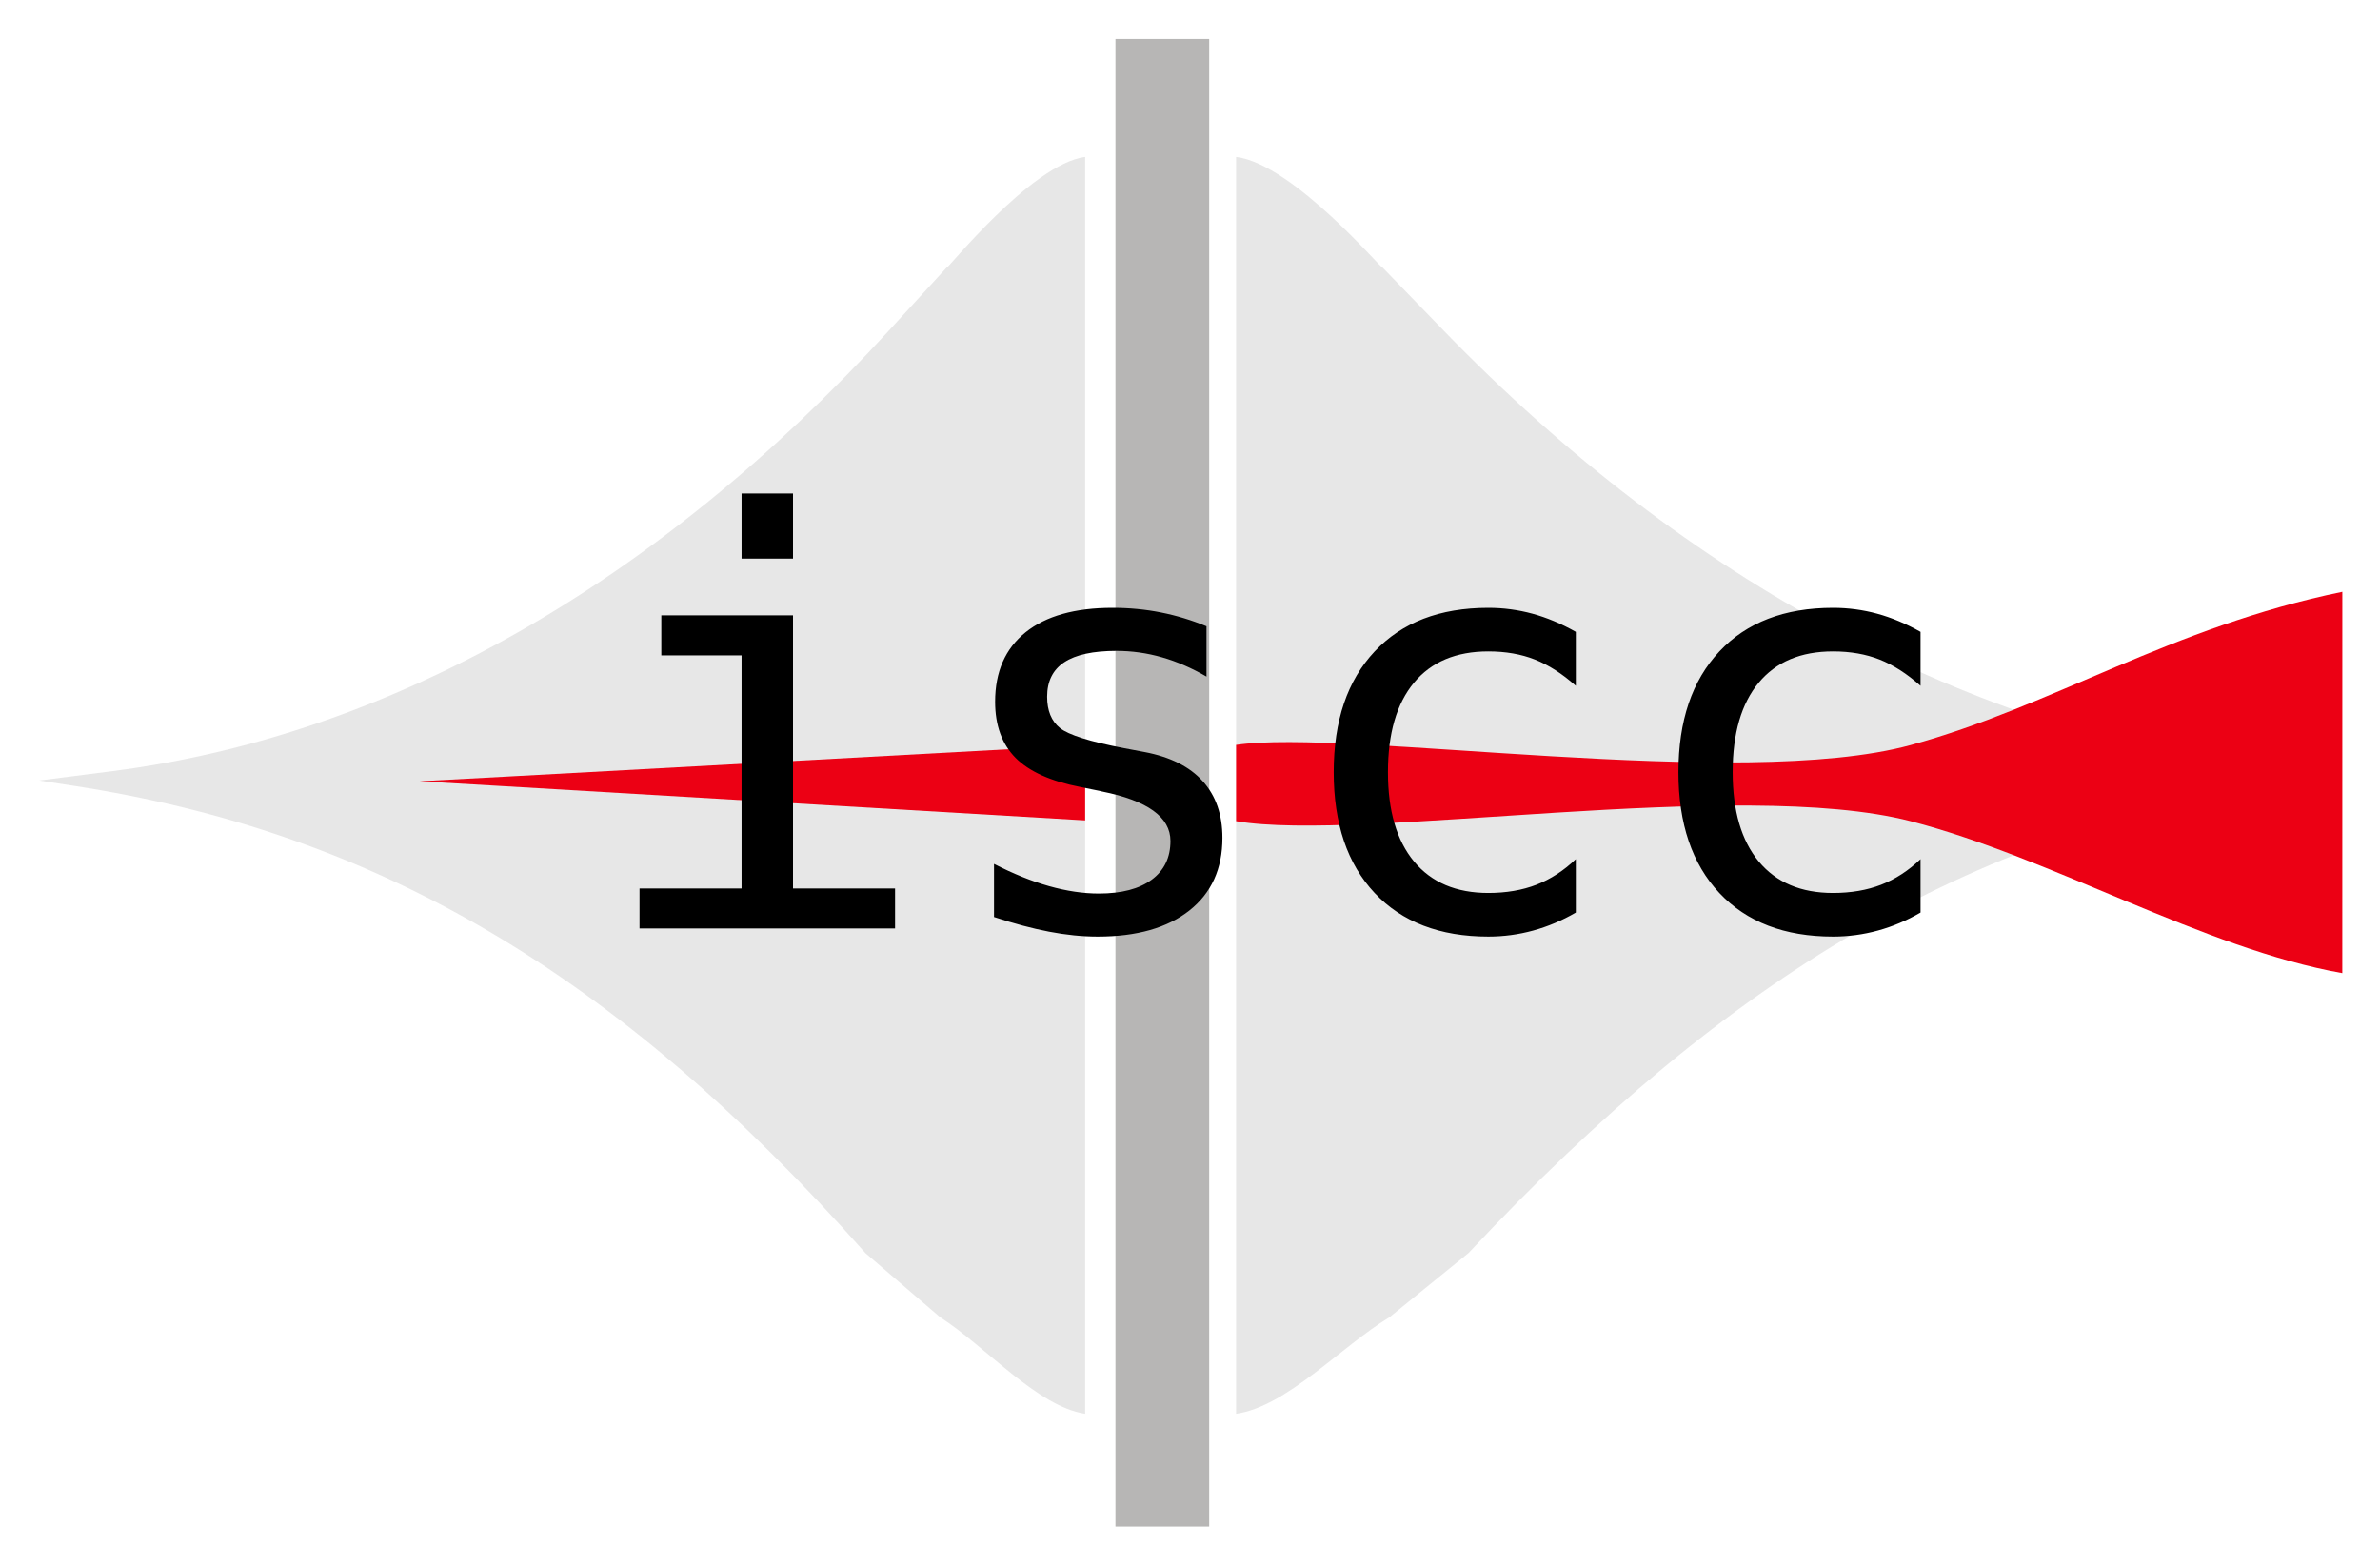
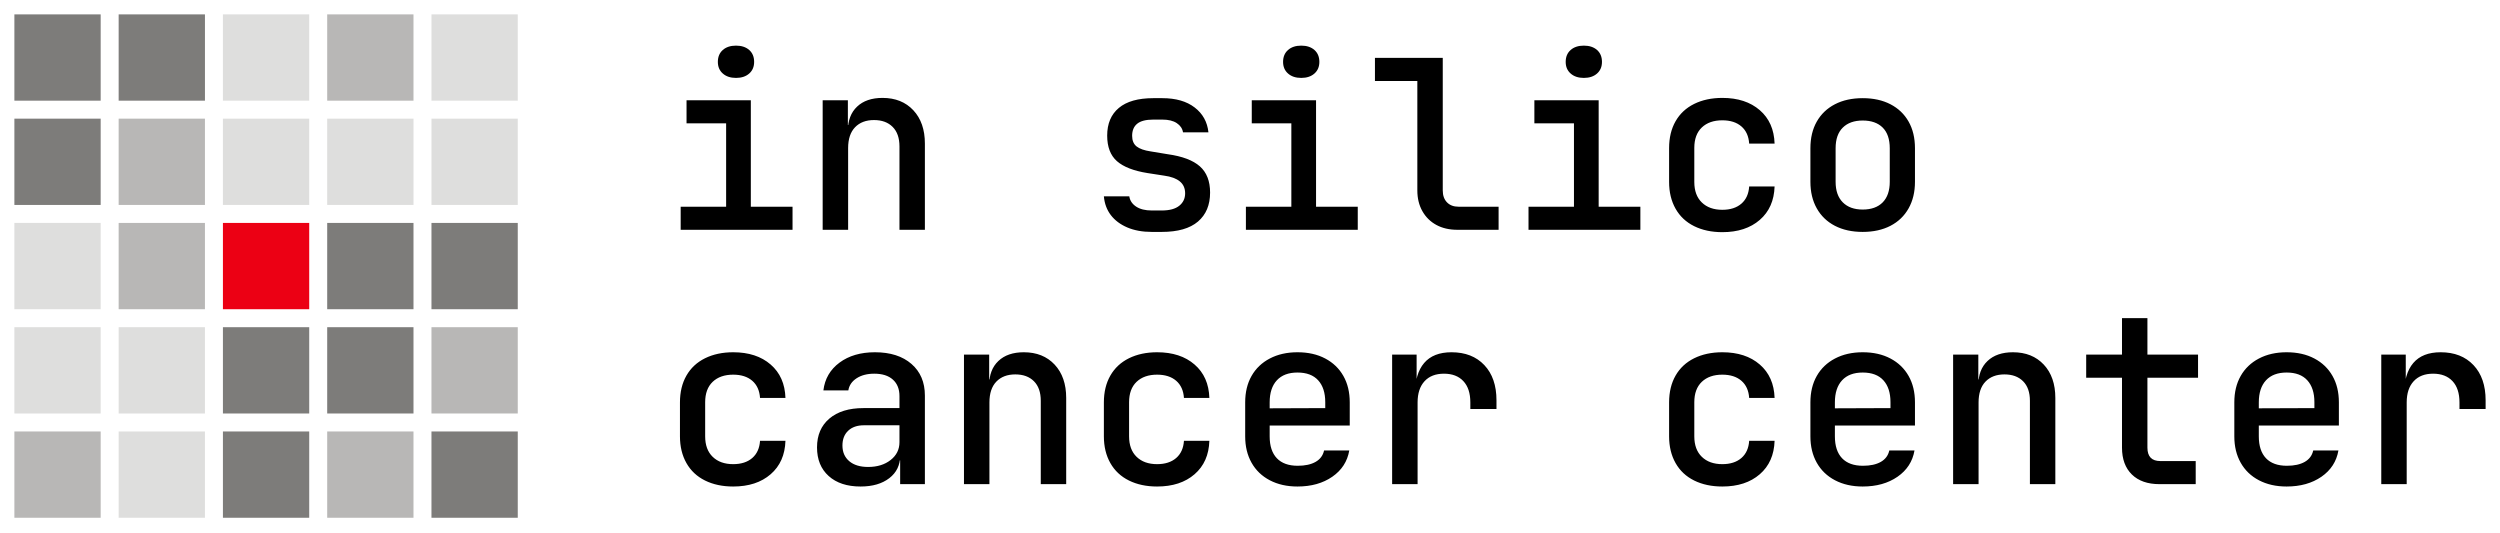
- <svg xmlns="http://www.w3.org/2000/svg" viewBox="351 130 1247 820" version="1.1" style="fill-rule:nonzero;clip-rule:evenodd;stroke-linecap:round;stroke-linejoin:round;">
-   <g id="logo">
-     <path d="M919.562 212.219C890.868 216.103 846.257 272.62 847.102 270.076L816.787 303.161C694.988 436.083 554.988 515.517 409.814 534.071L371.496 538.969L389.561 541.743C546.876 565.898 673.61 639.006 804.427 786.579L843.548 820.175C867.398 835.427 894.516 867.002 919.562 870.781L919.562 212.219Z" fill="#dddddd" fill-opacity="0.7" stroke="none" />
-     <path d="M998.656 212.219C1029 216.103 1076.18 272.62 1075.29 270.076L1107.35 303.161C1236.16 436.083 1384.86 513.61 1537.75 534.071L1578.27 538.969L1537.75 541.743C1383.53 567.922 1258.77 639.006 1120.42 786.579L1079.05 820.175C1053.82 835.427 1025.14 867.002 998.656 870.781L998.656 212.219Z" fill="#dddddd" fill-opacity="0.7" stroke="none" />
-     <path d="M919.562 520.406C572.119 539.371 570.868 539.371 570.868 539.371C570.868 539.371 573.089 539.441 919.562 559.875C919.562 559.875 919.563 520.406 919.562 520.406Z" fill="#ec0014" stroke="none" />
-     <path d="M1578.27 440.094C1488.51 458.511 1426 500.236 1352.06 520.406C1262.97 544.713 1056.15 511.678 998.656 520.312L998.656 560.281C1064.51 571.453 1262.64 537.163 1352.06 560.281C1425.97 579.387 1505.4 627.006 1578.25 639.906C1578.25 639.906 1578.27 440.094 1578.27 440.094Z" fill="#ec0014" stroke="none" />
-     <path d="M935.443 150.414L984.557 150.414L984.557 929.867L935.443 929.867L935.443 150.414Z" fill="#a5a4a2" fill-opacity="0.8" stroke="none" />
-     <text fill="#000000" font-family="'Ubuntu Mono', monospace" font-size="300" text-anchor="start" transform="matrix(1 0 0 1 371.496 367.5)" x="0" y="0">
-       <tspan textLength="600" x="288.504" y="249.001">iscc</tspan>
-     </text>
+ <svg xmlns="http://www.w3.org/2000/svg" viewBox="-4 -4 695.3 148" role="img" aria-label="in silico cancer center">
+   <g id="icon">
+     <rect x="0" y="0" width="24" height="24" fill="#7d7c7a" />
+     <rect x="29" y="0" width="24" height="24" fill="#7d7c7a" />
+     <rect x="58" y="0" width="24" height="24" fill="#7d7c7a" fill-opacity="0.25" />
+     <rect x="87" y="0" width="24" height="24" fill="#7d7c7a" fill-opacity="0.55" />
+     <rect x="116" y="0" width="24" height="24" fill="#7d7c7a" fill-opacity="0.25" />
+     <rect x="0" y="29" width="24" height="24" fill="#7d7c7a" />
+     <rect x="29" y="29" width="24" height="24" fill="#7d7c7a" fill-opacity="0.55" />
+     <rect x="58" y="29" width="24" height="24" fill="#7d7c7a" fill-opacity="0.25" />
+     <rect x="87" y="29" width="24" height="24" fill="#7d7c7a" fill-opacity="0.25" />
+     <rect x="116" y="29" width="24" height="24" fill="#7d7c7a" fill-opacity="0.25" />
+     <rect x="0" y="58" width="24" height="24" fill="#7d7c7a" fill-opacity="0.25" />
+     <rect x="29" y="58" width="24" height="24" fill="#7d7c7a" fill-opacity="0.55" />
+     <rect x="58" y="58" width="24" height="24" fill="#ec0014" />
+     <rect x="87" y="58" width="24" height="24" fill="#7d7c7a" />
+     <rect x="116" y="58" width="24" height="24" fill="#7d7c7a" />
+     <rect x="0" y="87" width="24" height="24" fill="#7d7c7a" fill-opacity="0.25" />
+     <rect x="29" y="87" width="24" height="24" fill="#7d7c7a" fill-opacity="0.25" />
+     <rect x="58" y="87" width="24" height="24" fill="#7d7c7a" />
+     <rect x="87" y="87" width="24" height="24" fill="#7d7c7a" />
+     <rect x="116" y="87" width="24" height="24" fill="#7d7c7a" fill-opacity="0.55" />
+     <rect x="0" y="116" width="24" height="24" fill="#7d7c7a" fill-opacity="0.55" />
+     <rect x="29" y="116" width="24" height="24" fill="#7d7c7a" fill-opacity="0.25" />
+     <rect x="58" y="116" width="24" height="24" fill="#7d7c7a" />
+     <rect x="87" y="116" width="24" height="24" fill="#7d7c7a" fill-opacity="0.55" />
+     <rect x="116" y="116" width="24" height="24" fill="#7d7c7a" />
  </g>
+   <path id="wordmark" fill="#000000" d="M185.31 59.91V53.49H197.95V30.31H186.94V23.89H204.82V53.49H216.42V59.91ZM200.7 17.67Q198.41 17.67 197.03 16.45Q195.65 15.24 195.65 13.21Q195.65 11.12 197.03 9.9Q198.41 8.69 200.7 8.69Q202.99 8.69 204.37 9.9Q205.74 11.12 205.74 13.21Q205.74 15.24 204.37 16.45Q202.99 17.67 200.7 17.67ZM224.8 59.91V23.89H231.81V30.77H233.51L231.81 32.4Q231.81 28.08 234.37 25.66Q236.92 23.23 241.44 23.23Q246.81 23.23 250.02 26.67Q253.23 30.11 253.23 35.94V59.91H246.16V36.73Q246.16 33.19 244.26 31.29Q242.36 29.39 239.08 29.39Q235.74 29.39 233.81 31.39Q231.88 33.39 231.88 37.18V59.91ZM316.31 60.5Q312.44 60.5 309.53 59.26Q306.61 58.01 304.94 55.82Q303.27 53.62 303.01 50.61H310.08Q310.35 52.38 311.98 53.46Q313.62 54.54 316.31 54.54H319.12Q322.33 54.54 323.97 53.23Q325.61 51.92 325.61 49.76Q325.61 47.66 324.13 46.45Q322.66 45.24 319.78 44.85L315.13 44.13Q309.36 43.21 306.64 40.82Q303.93 38.43 303.93 33.71Q303.93 28.73 307.17 26.02Q310.41 23.3 316.76 23.3H319.25Q324.89 23.3 328.26 25.89Q331.63 28.47 332.09 32.8H325.02Q324.76 31.22 323.28 30.24Q321.81 29.26 319.25 29.26H316.76Q313.69 29.26 312.28 30.41Q310.87 31.55 310.87 33.78Q310.87 35.74 312.11 36.73Q313.36 37.71 315.98 38.1L320.76 38.89Q326.85 39.74 329.7 42.26Q332.55 44.78 332.55 49.56Q332.55 54.74 329.18 57.62Q325.8 60.5 319.12 60.5ZM342.51 59.91V53.49H355.15V30.31H344.14V23.89H362.02V53.49H373.62V59.91ZM357.9 17.67Q355.61 17.67 354.23 16.45Q352.85 15.24 352.85 13.21Q352.85 11.12 354.23 9.9Q355.61 8.69 357.9 8.69Q360.19 8.69 361.57 9.9Q362.94 11.12 362.94 13.21Q362.94 15.24 361.57 16.45Q360.19 17.67 357.9 17.67ZM401.32 59.91Q397.98 59.91 395.5 58.57Q393.01 57.23 391.6 54.74Q390.19 52.25 390.19 48.97V18.52H378.4V12.1H397.26V48.97Q397.26 51.07 398.44 52.28Q399.62 53.49 401.65 53.49H412.79V59.91ZM421.11 59.91V53.49H433.75V30.31H422.74V23.89H440.62V53.49H452.22V59.91ZM436.5 17.67Q434.21 17.67 432.83 16.45Q431.45 15.24 431.45 13.21Q431.45 11.12 432.83 9.9Q434.21 8.69 436.5 8.69Q438.79 8.69 440.17 9.9Q441.54 11.12 441.54 13.21Q441.54 15.24 440.17 16.45Q438.79 17.67 436.5 17.67ZM475.01 60.57Q470.56 60.57 467.18 58.9Q463.81 57.23 462.01 54.05Q460.21 50.87 460.21 46.62V37.18Q460.21 32.86 462.01 29.72Q463.81 26.57 467.18 24.9Q470.56 23.23 475.01 23.23Q481.5 23.23 485.43 26.64Q489.36 30.04 489.55 35.94H482.48Q482.28 32.86 480.32 31.16Q478.35 29.46 475.01 29.46Q471.41 29.46 469.31 31.45Q467.22 33.45 467.22 37.12V46.62Q467.22 50.28 469.31 52.31Q471.41 54.35 475.01 54.35Q478.35 54.35 480.32 52.64Q482.28 50.94 482.48 47.86H489.55Q489.36 53.76 485.43 57.16Q481.5 60.57 475.01 60.57ZM514.05 60.5Q509.6 60.5 506.32 58.8Q503.05 57.1 501.28 53.95Q499.51 50.81 499.51 46.55V37.25Q499.51 32.93 501.28 29.82Q503.05 26.7 506.32 25Q509.6 23.3 514.05 23.3Q518.5 23.3 521.78 25Q525.05 26.7 526.82 29.82Q528.59 32.93 528.59 37.25V46.55Q528.59 50.81 526.82 53.95Q525.05 57.1 521.78 58.8Q518.5 60.5 514.05 60.5ZM514.05 54.28Q517.65 54.28 519.62 52.28Q521.58 50.28 521.58 46.55V37.25Q521.58 33.45 519.62 31.49Q517.65 29.52 514.05 29.52Q510.51 29.52 508.52 31.49Q506.52 33.45 506.52 37.25V46.55Q506.52 50.28 508.52 52.28Q510.51 54.28 514.05 54.28ZM199.91 131.31Q195.46 131.31 192.08 129.64Q188.71 127.97 186.91 124.79Q185.11 121.61 185.11 117.36V107.92Q185.11 103.6 186.91 100.46Q188.71 97.31 192.08 95.64Q195.46 93.97 199.91 93.97Q206.4 93.97 210.33 97.38Q214.26 100.78 214.45 106.68H207.38Q207.18 103.6 205.22 101.9Q203.25 100.2 199.91 100.2Q196.31 100.2 194.21 102.19Q192.12 104.19 192.12 107.86V117.36Q192.12 121.02 194.21 123.05Q196.31 125.09 199.91 125.09Q203.25 125.09 205.22 123.38Q207.18 121.68 207.38 118.6H214.45Q214.26 124.5 210.33 127.9Q206.4 131.31 199.91 131.31ZM235.35 131.31Q229.71 131.31 226.47 128.39Q223.23 125.48 223.23 120.43Q223.23 115.33 226.67 112.41Q230.11 109.5 236.13 109.5H246.16V106.16Q246.16 103.21 244.32 101.57Q242.49 99.93 239.15 99.93Q236.2 99.93 234.23 101.21Q232.27 102.49 231.94 104.58H225Q225.59 99.74 229.49 96.85Q233.38 93.97 239.34 93.97Q245.76 93.97 249.5 97.22Q253.23 100.46 253.23 106.02V130.65H246.35V124.04H245.17L246.35 122.73Q246.35 126.66 243.34 128.98Q240.33 131.31 235.35 131.31ZM237.44 125.87Q241.24 125.87 243.7 123.94Q246.16 122.01 246.16 118.99V114.28H236.26Q233.51 114.28 231.91 115.78Q230.3 117.29 230.3 119.91Q230.3 122.66 232.2 124.27Q234.1 125.87 237.44 125.87ZM264.1 130.65V94.63H271.11V101.51H272.81L271.11 103.14Q271.11 98.82 273.67 96.4Q276.22 93.97 280.74 93.97Q286.11 93.97 289.32 97.41Q292.53 100.85 292.53 106.68V130.65H285.46V107.47Q285.46 103.93 283.56 102.03Q281.66 100.13 278.38 100.13Q275.04 100.13 273.11 102.13Q271.18 104.13 271.18 107.92V130.65ZM317.81 131.31Q313.36 131.31 309.98 129.64Q306.61 127.97 304.81 124.79Q303.01 121.61 303.01 117.36V107.92Q303.01 103.6 304.81 100.46Q306.61 97.31 309.98 95.64Q313.36 93.97 317.81 93.97Q324.3 93.97 328.23 97.38Q332.16 100.78 332.35 106.68H325.28Q325.08 103.6 323.12 101.9Q321.15 100.2 317.81 100.2Q314.21 100.2 312.11 102.19Q310.02 104.19 310.02 107.86V117.36Q310.02 121.02 312.11 123.05Q314.21 125.09 317.81 125.09Q321.15 125.09 323.12 123.38Q325.08 121.68 325.28 118.6H332.35Q332.16 124.5 328.23 127.9Q324.3 131.31 317.81 131.31ZM356.85 131.31Q352.46 131.31 349.15 129.57Q345.85 127.84 344.08 124.69Q342.31 121.55 342.31 117.36V107.92Q342.31 103.67 344.08 100.56Q345.85 97.44 349.15 95.71Q352.46 93.97 356.85 93.97Q361.3 93.97 364.58 95.71Q367.85 97.44 369.62 100.56Q371.39 103.67 371.39 107.92V114.34H349.12V117.36Q349.12 121.35 351.12 123.45Q353.12 125.54 356.92 125.54Q359.99 125.54 361.89 124.46Q363.79 123.38 364.25 121.29H371.26Q370.47 125.87 366.54 128.59Q362.61 131.31 356.85 131.31ZM364.58 110.09V107.86Q364.58 103.93 362.61 101.77Q360.65 99.61 356.85 99.61Q353.12 99.61 351.12 101.77Q349.12 103.93 349.12 107.92V109.56L365.1 109.5ZM383.18 130.65V94.63H389.99V101.51H391.7L389.53 105.76Q389.53 99.93 392.09 96.95Q394.64 93.97 399.69 93.97Q405.45 93.97 408.82 97.54Q412.2 101.11 412.2 107.33V109.76H404.93V107.92Q404.93 104.06 402.99 102Q401.06 99.93 397.59 99.93Q394.12 99.93 392.19 102.03Q390.26 104.13 390.26 107.92V130.65ZM475.01 131.31Q470.56 131.31 467.18 129.64Q463.81 127.97 462.01 124.79Q460.21 121.61 460.21 117.36V107.92Q460.21 103.6 462.01 100.46Q463.81 97.31 467.18 95.64Q470.56 93.97 475.01 93.97Q481.5 93.97 485.43 97.38Q489.36 100.78 489.55 106.68H482.48Q482.28 103.6 480.32 101.9Q478.35 100.2 475.01 100.2Q471.41 100.2 469.31 102.19Q467.22 104.19 467.22 107.86V117.36Q467.22 121.02 469.31 123.05Q471.41 125.09 475.01 125.09Q478.35 125.09 480.32 123.38Q482.28 121.68 482.48 118.6H489.55Q489.36 124.5 485.43 127.9Q481.5 131.31 475.01 131.31ZM514.05 131.31Q509.66 131.31 506.35 129.57Q503.05 127.84 501.28 124.69Q499.51 121.55 499.51 117.36V107.92Q499.51 103.67 501.28 100.56Q503.05 97.44 506.35 95.71Q509.66 93.97 514.05 93.97Q518.5 93.97 521.78 95.71Q525.05 97.44 526.82 100.56Q528.59 103.67 528.59 107.92V114.34H506.32V117.36Q506.32 121.35 508.32 123.45Q510.32 125.54 514.12 125.54Q517.19 125.54 519.09 124.46Q520.99 123.38 521.45 121.29H528.46Q527.67 125.87 523.74 128.59Q519.81 131.31 514.05 131.31ZM521.78 110.09V107.86Q521.78 103.93 519.81 101.77Q517.85 99.61 514.05 99.61Q510.32 99.61 508.32 101.77Q506.32 103.93 506.32 107.92V109.56L522.3 109.5ZM539.2 130.65V94.63H546.21V101.51H547.91L546.21 103.14Q546.21 98.82 548.77 96.4Q551.32 93.97 555.84 93.97Q561.21 93.97 564.42 97.41Q567.63 100.85 567.63 106.68V130.65H560.56V107.47Q560.56 103.93 558.66 102.03Q556.76 100.13 553.48 100.13Q550.14 100.13 548.21 102.13Q546.28 104.13 546.28 107.92V130.65ZM596.58 130.65Q591.67 130.65 588.92 127.97Q586.17 125.28 586.17 120.5V101.05H576.21V94.63H586.17V84.48H593.24V94.63H607.32V101.05H593.24V120.5Q593.24 124.23 596.84 124.23H606.67V130.65ZM631.95 131.31Q627.56 131.31 624.25 129.57Q620.95 127.84 619.18 124.69Q617.41 121.55 617.41 117.36V107.92Q617.41 103.67 619.18 100.56Q620.95 97.44 624.25 95.71Q627.56 93.97 631.95 93.97Q636.4 93.97 639.68 95.71Q642.95 97.44 644.72 100.56Q646.49 103.67 646.49 107.92V114.34H624.22V117.36Q624.22 121.35 626.22 123.45Q628.22 125.54 632.02 125.54Q635.09 125.54 636.99 124.46Q638.89 123.38 639.35 121.29H646.36Q645.57 125.87 641.64 128.59Q637.71 131.31 631.95 131.31ZM639.68 110.09V107.86Q639.68 103.93 637.71 101.77Q635.75 99.61 631.95 99.61Q628.22 99.61 626.22 101.77Q624.22 103.93 624.22 107.92V109.56L640.2 109.5ZM658.28 130.65V94.63H665.09V101.51H666.8L664.63 105.76Q664.63 99.93 667.19 96.95Q669.74 93.97 674.79 93.97Q680.55 93.97 683.92 97.54Q687.3 101.11 687.3 107.33V109.76H680.03V107.92Q680.03 104.06 678.09 102Q676.16 99.93 672.69 99.93Q669.22 99.93 667.29 102.03Q665.35 104.13 665.35 107.92V130.65Z" />
</svg>
